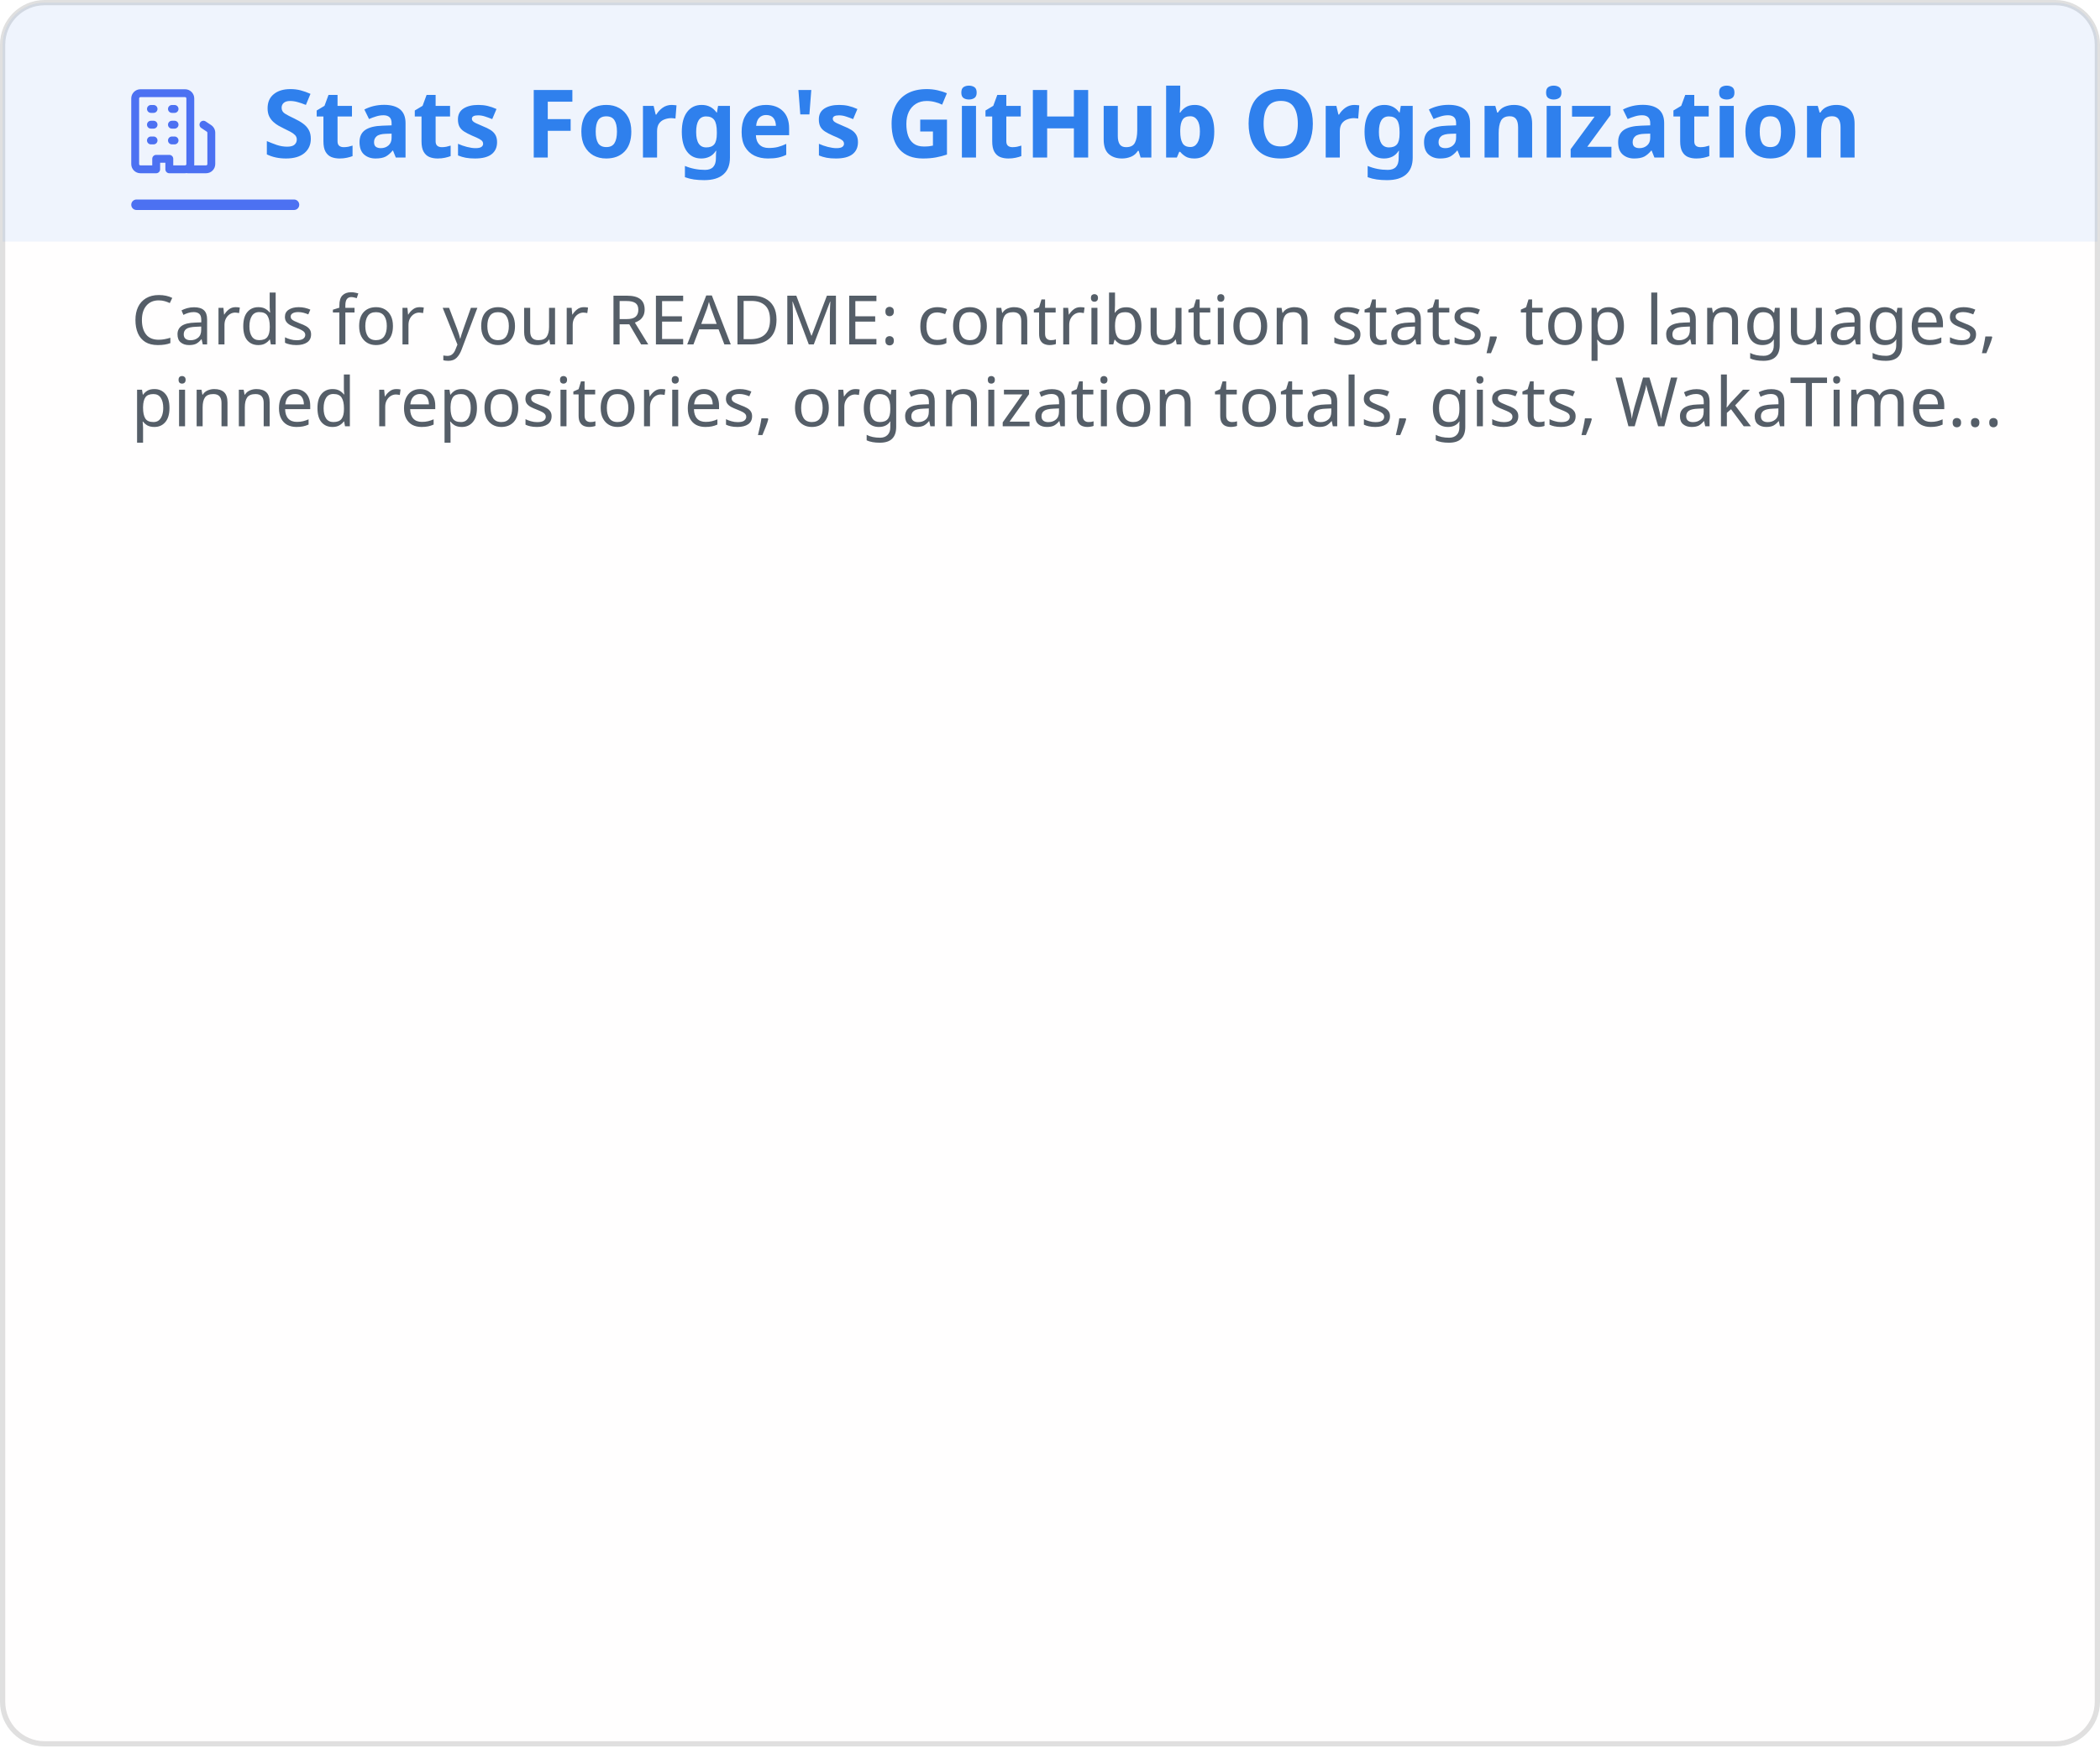
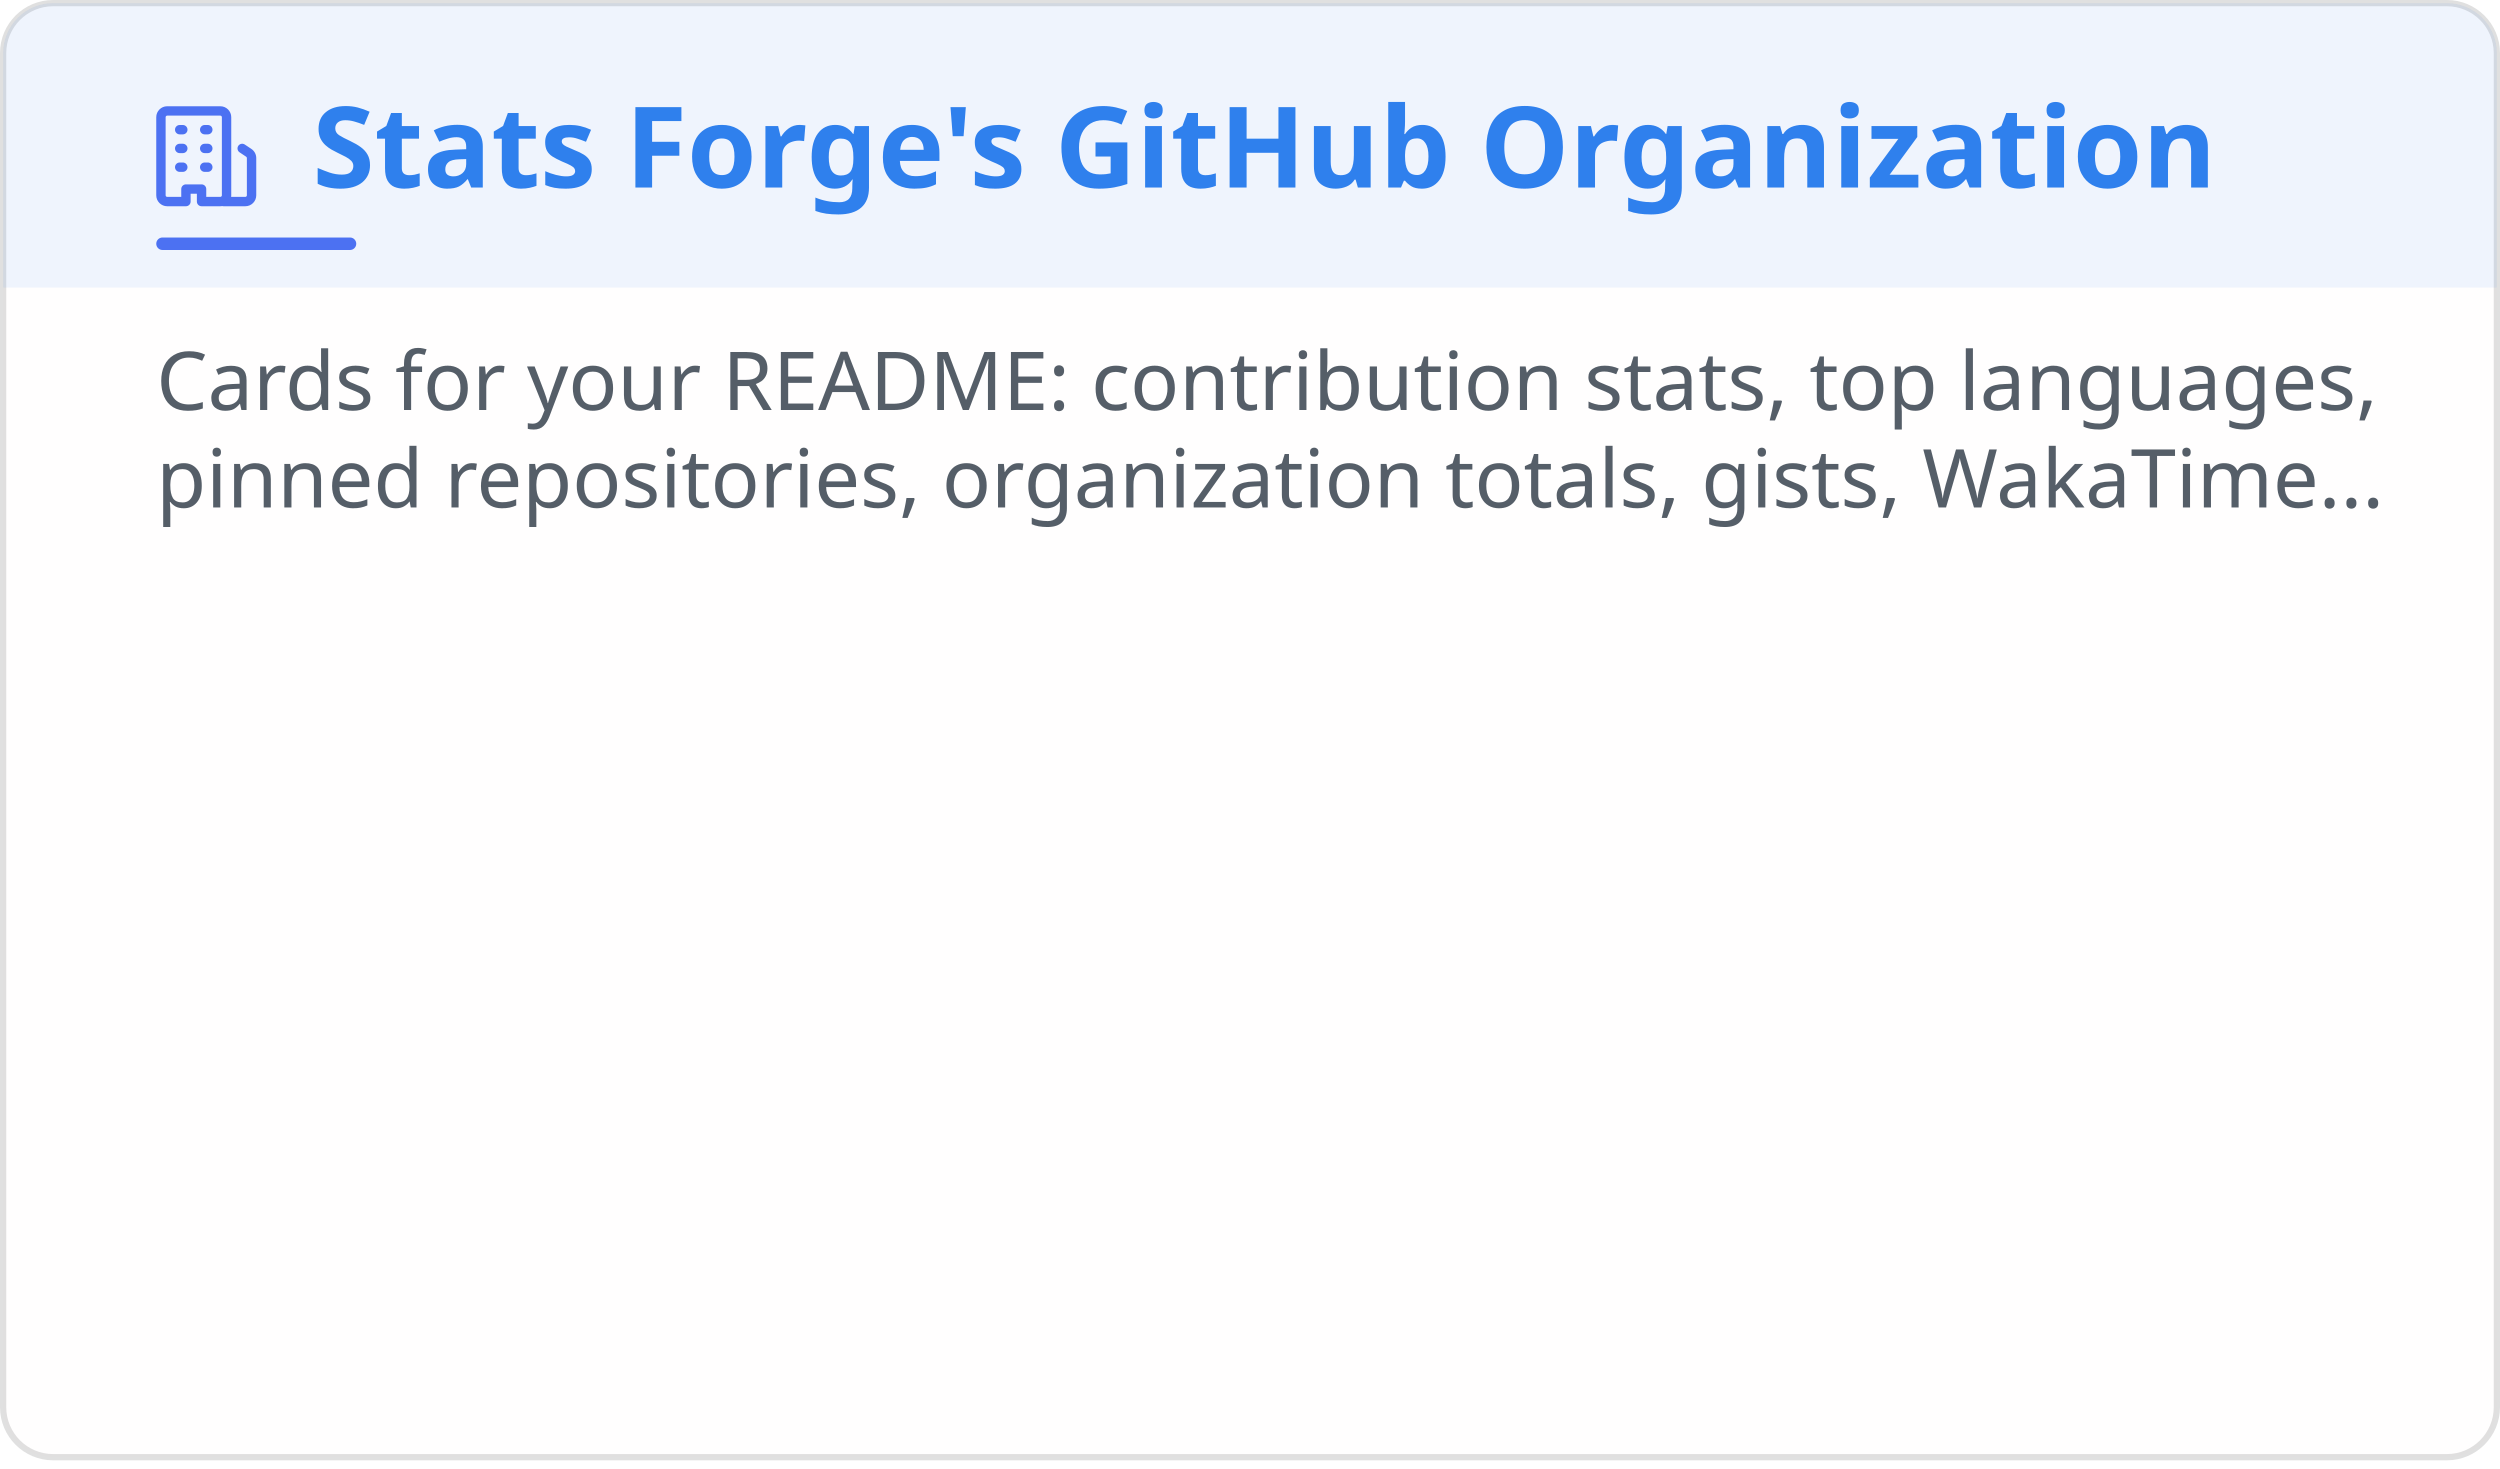
- <svg xmlns="http://www.w3.org/2000/svg" width="400" height="335" viewBox="0 0 400 335" fill="none" role="img" aria-labelledby="title-id desc-id">
+ <svg xmlns="http://www.w3.org/2000/svg" width="400" height="235" viewBox="0 0 400 235" fill="none" role="img" aria-labelledby="title-id desc-id">
  <style>
    .header {
      font: 600 18px 'Segoe UI', Ubuntu, "Helvetica Neue", Sans-Serif;
      fill: #2f80ed;
      animation: fadeInAnimation 0.8s ease-in-out forwards;
    }
    /* The icon reads against the title rather than with it, so it keeps its own color. */
    .title-icon {
      fill: #4c71f2;
      animation: fadeInAnimation 0.8s ease-in-out forwards;
    }
    .title-accent {
      fill: #4c71f2;
      animation: fadeInAnimation 0.8s ease-in-out forwards;
    }
    .title-band {
      fill: #2f80ed;
      opacity: 0.08;
    }
    @supports(-moz-appearance: auto) {
      /* Selector detects Firefox */
      .header {
        font-size: 15.5px;
      }
    }
    .stat {
      font: 400 14px 'Segoe UI', Ubuntu, "Helvetica Neue", Sans-Serif;
      fill: #434d58;
      font-variant-numeric: tabular-nums;
    }
    .description {
      font: 400 13px 'Segoe UI', Ubuntu, "Helvetica Neue", Sans-Serif;
      fill: #434d58;
      opacity: 0.9;
    }
    .stagger {
      opacity: 0;
      animation: fadeInAnimation 0.3s ease-in-out forwards;
    }
    .not_bold {
      font-weight: 400;
      opacity: 0.75;
    }
    .bold {
      font-weight: 600;
    }
    .icon {
      fill: #4c71f2;
      opacity: 0.75;
      display: block;
    }
    /* Animations */
    @keyframes scaleInAnimation {
      from {
        transform: translate(-5px, 5px) scale(0);
      }
      to {
        transform: translate(-5px, 5px) scale(1);
      }
    }
    @keyframes fadeInAnimation {
      from {
        opacity: 0;
      }
      to {
        opacity: 1;
      }
    }
    @media (prefers-reduced-motion: reduce) {
      * {
        animation-duration: 0s !important;
        animation-delay: 0s !important;
      }
    }
  </style>
  <rect data-testid="card-bg" class="card-bg" x="0.5" y="0.5" rx="8" height="99%" stroke="#0000001f" width="399" fill="#fffefe" stroke-opacity="1" />
  <path data-testid="title-band" class="title-band" d="M0.5 8.5a8 8 0 0 1 8 -8h383a8 8 0 0 1 8 8v37.5h-399z" />
  <g data-testid="card-title" transform="translate(25, 30)">
    <g>
      <svg class="title-icon" x="0" y="-13" viewBox="0 0 16 16" version="1.1" width="16" height="16">
        <path d="M1.75 16A1.75 1.75 0 0 1 0 14.25V1.75C0 .784.784 0 1.75 0h8.5C11.216 0 12 .784 12 1.75v12.5c0 .085-.006.168-.018.25h2.268a.25.25 0 0 0 .25-.25V8.285a.25.25 0 0 0-.111-.208l-1.055-.703a.749.749 0 1 1 .832-1.248l1.055.703c.487.325.779.871.779 1.456v5.965A1.75 1.75 0 0 1 14.25 16h-3.5a.766.766 0 0 1-.197-.026c-.099.017-.2.026-.303.026h-3a.75.75 0 0 1-.75-.75V14h-1v1.25a.75.75 0 0 1-.75.75Zm-.25-1.75c0 .138.112.25.25.25H4v-1.25a.75.75 0 0 1 .75-.75h2.5a.75.75 0 0 1 .75.75v1.25h2.25a.25.25 0 0 0 .25-.25V1.75a.25.25 0 0 0-.25-.25h-8.5a.25.25 0 0 0-.25.25ZM3.75 6h.5a.75.75 0 0 1 0 1.5h-.5a.75.75 0 0 1 0-1.5ZM3 3.75A.75.75 0 0 1 3.75 3h.5a.75.75 0 0 1 0 1.5h-.5A.75.75 0 0 1 3 3.75Zm4 3A.75.75 0 0 1 7.75 6h.5a.75.75 0 0 1 0 1.5h-.5A.75.75 0 0 1 7 6.75ZM7.75 3h.5a.75.75 0 0 1 0 1.5h-.5a.75.75 0 0 1 0-1.5ZM3 9.75A.75.75 0 0 1 3.75 9h.5a.75.75 0 0 1 0 1.5h-.5A.75.75 0 0 1 3 9.75ZM7.75 9h.5a.75.75 0 0 1 0 1.5h-.5a.75.75 0 0 1 0-1.5Z" />
      </svg>
    </g>
    <g transform="translate(25, 0)">
      <text x="0" y="0" class="header" data-testid="header">Stats Forge's GitHub Organization</text>
    </g>
    <rect data-testid="title-accent" class="title-accent" x="0" y="8" width="32" height="2" rx="1" />
  </g>
  <g data-testid="main-card-body" transform="translate(0, 55)">
    <text class="description" data-testid="description" x="25" y="-5">
      <tspan dy="1.2em" x="25">Cards for your README: contribution stats, top languages,</tspan>
      <tspan dy="1.2em" x="25">pinned repositories, organization totals, gists, WakaTime...</tspan>
    </text>
    <g transform="translate(0, 40)">
      <g>
        <g class="stagger" style="animation-delay: 120ms" transform="translate(25, 0)">
          <svg data-testid="icon" class="icon" viewBox="0 0 16 16" version="1.1" width="16" height="16">
            <path fill-rule="evenodd" d="M2 2.5A2.5 2.5 0 014.5 0h8.75a.75.75 0 01.75.75v12.5a.75.75 0 01-.75.75h-2.5a.75.75 0 110-1.5h1.75v-2h-8a1 1 0 00-.714 1.7.75.75 0 01-1.072 1.05A2.495 2.495 0 012 11.5v-9zm10.5-1V9h-8c-.356 0-.694.074-1 .208V2.5a1 1 0 011-1h8zM5 12.25v3.25a.25.25 0 00.4.2l1.45-1.087a.25.25 0 01.3 0L8.6 15.7a.25.25 0 00.4-.2v-3.25a.25.25 0 00-.25-.25h-3.5a.25.25 0 00-.25.25z" />
          </svg>
          <text class="stat not_bold" x="25" y="12.5">Public repositories:</text>
          <text class="stat bold" x="350" text-anchor="end" y="12.5" data-testid="repos">3</text>
        </g>
      </g>
      <g transform="translate(0, 25)">
        <g class="stagger" style="animation-delay: 160ms" transform="translate(25, 0)">
          <svg data-testid="icon" class="icon" viewBox="0 0 16 16" version="1.1" width="16" height="16">
            <path fill-rule="evenodd" d="M8 .25a.75.75 0 01.673.418l1.882 3.815 4.21.612a.75.75 0 01.416 1.279l-3.046 2.97.719 4.192a.75.75 0 01-1.088.791L8 12.347l-3.766 1.98a.75.75 0 01-1.088-.79l.72-4.194L.818 6.374a.75.75 0 01.416-1.28l4.21-.611L7.327.668A.75.75 0 018 .25zm0 2.445L6.615 5.5a.75.75 0 01-.564.41l-3.097.45 2.24 2.184a.75.75 0 01.216.664l-.528 3.084 2.769-1.456a.75.75 0 01.698 0l2.77 1.456-.53-3.084a.75.75 0 01.216-.664l2.24-2.183-3.096-.45a.75.75 0 01-.564-.41L8 2.694v.001z" />
          </svg>
          <text class="stat not_bold" x="25" y="12.5">Total stars:</text>
          <text class="stat bold" x="350" text-anchor="end" y="12.5" data-testid="stars">1</text>
        </g>
      </g>
      <g transform="translate(0, 50)">
        <g class="stagger" style="animation-delay: 200ms" transform="translate(25, 0)">
          <svg data-testid="icon" class="icon" viewBox="0 0 16 16" version="1.1" width="16" height="16">
-             <path fill-rule="evenodd" d="M5 3.25a.75.75 0 11-1.5 0 .75.75 0 011.5 0zm0 2.122a2.25 2.25 0 10-1.5 0v.878A2.25 2.25 0 005.75 8.5h1.5v2.128a2.251 2.251 0 101.5 0V8.5h1.5a2.25 2.25 0 002.25-2.25v-.878a2.25 2.25 0 10-1.5 0v.878a.75.75 0 01-.75.75h-4.5A.75.75 0 015 6.25v-.878zm3.75 7.378a.75.75 0 11-1.5 0 .75.75 0 011.5 0zm3-8.75a.75.75 0 100-1.5.75.75 0 000 1.5z" />
-           </svg>
-           <text class="stat not_bold" x="25" y="12.5">Total forks:</text>
-           <text class="stat bold" x="350" text-anchor="end" y="12.5" data-testid="forks">0</text>
-         </g>
-       </g>
-       <g transform="translate(0, 75)">
-         <g class="stagger" style="animation-delay: 240ms" transform="translate(25, 0)">
-           <svg data-testid="icon" class="icon" viewBox="0 0 16 16" version="1.1" width="16" height="16">
-             <path fill-rule="evenodd" d="M8 2c1.981 0 3.671.992 4.933 2.078 1.27 1.091 2.187 2.345 2.637 3.023a1.62 1.62 0 0 1 0 1.798c-.45.678-1.367 1.932-2.637 3.023C11.67 13.008 9.981 14 8 14c-1.981 0-3.671-.992-4.933-2.078C1.797 10.83.88 9.576.43 8.898a1.62 1.62 0 0 1 0-1.798c.45-.677 1.367-1.931 2.637-3.022C4.33 2.992 6.019 2 8 2ZM1.679 7.932a.12.12 0 0 0 0 .136c.411.622 1.241 1.75 2.366 2.717C5.176 11.758 6.527 12.5 8 12.5c1.473 0 2.825-.742 3.955-1.715 1.124-.967 1.954-2.096 2.366-2.717a.12.12 0 0 0 0-.136c-.412-.621-1.242-1.75-2.366-2.717C10.824 4.242 9.473 3.5 8 3.5c-1.473 0-2.825.742-3.955 1.715-1.124.967-1.954 2.096-2.366 2.717ZM8 10a2 2 0 1 1-.001-3.999A2 2 0 0 1 8 10Z" />
-           </svg>
-           <text class="stat not_bold" x="25" y="12.5">Total watchers:</text>
-           <text class="stat bold" x="350" text-anchor="end" y="12.5" data-testid="watchers">5</text>
-         </g>
-       </g>
-       <g transform="translate(0, 100)">
-         <g class="stagger" style="animation-delay: 280ms" transform="translate(25, 0)">
-           <svg data-testid="icon" class="icon" viewBox="0 0 16 16" version="1.1" width="16" height="16">
-             <path fill-rule="evenodd" d="M8 1.5a6.5 6.5 0 100 13 6.5 6.5 0 000-13zM0 8a8 8 0 1116 0A8 8 0 010 8zm9 3a1 1 0 11-2 0 1 1 0 012 0zm-.25-6.25a.75.75 0 00-1.5 0v3.5a.75.75 0 001.5 0v-3.5z" />
-           </svg>
-           <text class="stat not_bold" x="25" y="12.5">Open issues:</text>
-           <text class="stat bold" x="350" text-anchor="end" y="12.5" data-testid="open_issues">2</text>
-         </g>
-       </g>
-       <g transform="translate(0, 125)">
-         <g class="stagger" style="animation-delay: 320ms" transform="translate(25, 0)">
-           <svg data-testid="icon" class="icon" viewBox="0 0 16 16" version="1.1" width="16" height="16">
-             <path fill-rule="evenodd" d="M7.177 3.073L9.573.677A.25.25 0 0110 .854v4.792a.25.25 0 01-.427.177L7.177 3.427a.25.25 0 010-.354zM3.75 2.5a.75.75 0 100 1.5.75.75 0 000-1.5zm-2.25.75a2.25 2.25 0 113 2.122v5.256a2.251 2.251 0 11-1.5 0V5.372A2.25 2.25 0 011.5 3.25zM11 2.5h-1V4h1a1 1 0 011 1v5.628a2.251 2.251 0 101.5 0V5A2.5 2.5 0 0011 2.5zm1 10.25a.75.75 0 111.5 0 .75.75 0 01-1.5 0zM3.75 12a.75.75 0 100 1.5.75.75 0 000-1.5z" />
-           </svg>
-           <text class="stat not_bold" x="25" y="12.5">Open PRs:</text>
-           <text class="stat bold" x="350" text-anchor="end" y="12.5" data-testid="open_prs">0</text>
-         </g>
-       </g>
-       <g transform="translate(0, 150)">
-         <g class="stagger" style="animation-delay: 360ms" transform="translate(25, 0)">
-           <svg data-testid="icon" class="icon" viewBox="0 0 16 16" version="1.1" width="16" height="16">
            <path d="M1 7.775V2.75C1 1.784 1.784 1 2.75 1h5.025c.464 0 .91.184 1.238.513l6.25 6.25a1.75 1.75 0 0 1 0 2.474l-5.026 5.026a1.75 1.75 0 0 1-2.474 0l-6.25-6.25A1.752 1.752 0 0 1 1 7.775Zm1.5 0c0 .066.026.13.073.177l6.25 6.25a.25.25 0 0 0 .354 0l5.025-5.025a.25.25 0 0 0 0-.354l-6.25-6.25a.25.25 0 0 0-.177-.073H2.75a.25.25 0 0 0-.25.25ZM6 5a1 1 0 1 1 0 2 1 1 0 0 1 0-2Z" />
          </svg>
          <text class="stat not_bold" x="25" y="12.5">Releases:</text>
          <text class="stat bold" x="350" text-anchor="end" y="12.5" data-testid="releases">24</text>
        </g>
      </g>
-       <g transform="translate(0, 175)">
-         <g class="stagger" style="animation-delay: 400ms" transform="translate(25, 0)">
+       <g transform="translate(0, 75)">
+         <g class="stagger" style="animation-delay: 240ms" transform="translate(25, 0)">
          <svg data-testid="icon" class="icon" viewBox="0 0 16 16" version="1.1" width="16" height="16">
            <path fill-rule="evenodd" d="M1.643 3.143L.427 1.927A.25.25 0 000 2.104V5.75c0 .138.112.25.25.25h3.646a.25.25 0 00.177-.427L2.715 4.215a6.5 6.5 0 11-1.18 4.458.75.75 0 10-1.493.154 8.001 8.001 0 101.6-5.684zM7.75 4a.75.75 0 01.75.75v2.992l2.028.812a.75.75 0 01-.557 1.392l-2.5-1A.75.75 0 017 8.25v-3.5A.75.75 0 017.75 4z" />
          </svg>
          <text class="stat not_bold" x="25" y="12.5">Commits:</text>
-           <text class="stat bold" x="350" text-anchor="end" y="12.5" data-testid="commits">175</text>
+           <text class="stat bold" x="350" text-anchor="end" y="12.5" data-testid="commits">176</text>
        </g>
      </g>
-       <g transform="translate(0, 200)">
-         <g class="stagger" style="animation-delay: 440ms" transform="translate(25, 0)">
+       <g transform="translate(0, 100)">
+         <g class="stagger" style="animation-delay: 280ms" transform="translate(25, 0)">
          <svg data-testid="icon" class="icon" viewBox="0 0 16 16" version="1.1" width="16" height="16">
            <path d="M4.72 3.22a.75.75 0 0 1 1.06 1.06L2.06 8l3.72 3.72a.75.75 0 1 1-1.06 1.06L.47 8.53a.75.75 0 0 1 0-1.06Zm6.56 0a.75.75 0 1 0-1.06 1.06L13.94 8l-3.72 3.72a.75.75 0 1 0 1.06 1.06l4.25-4.25a.75.75 0 0 0 0-1.06Z" />
          </svg>
          <text class="stat not_bold" x="25" y="12.5">Top language:</text>
          <text class="stat bold" x="350" text-anchor="end" y="12.5" data-testid="top_language">TypeScript</text>
        </g>
      </g>
    </g>
  </g>
</svg>
